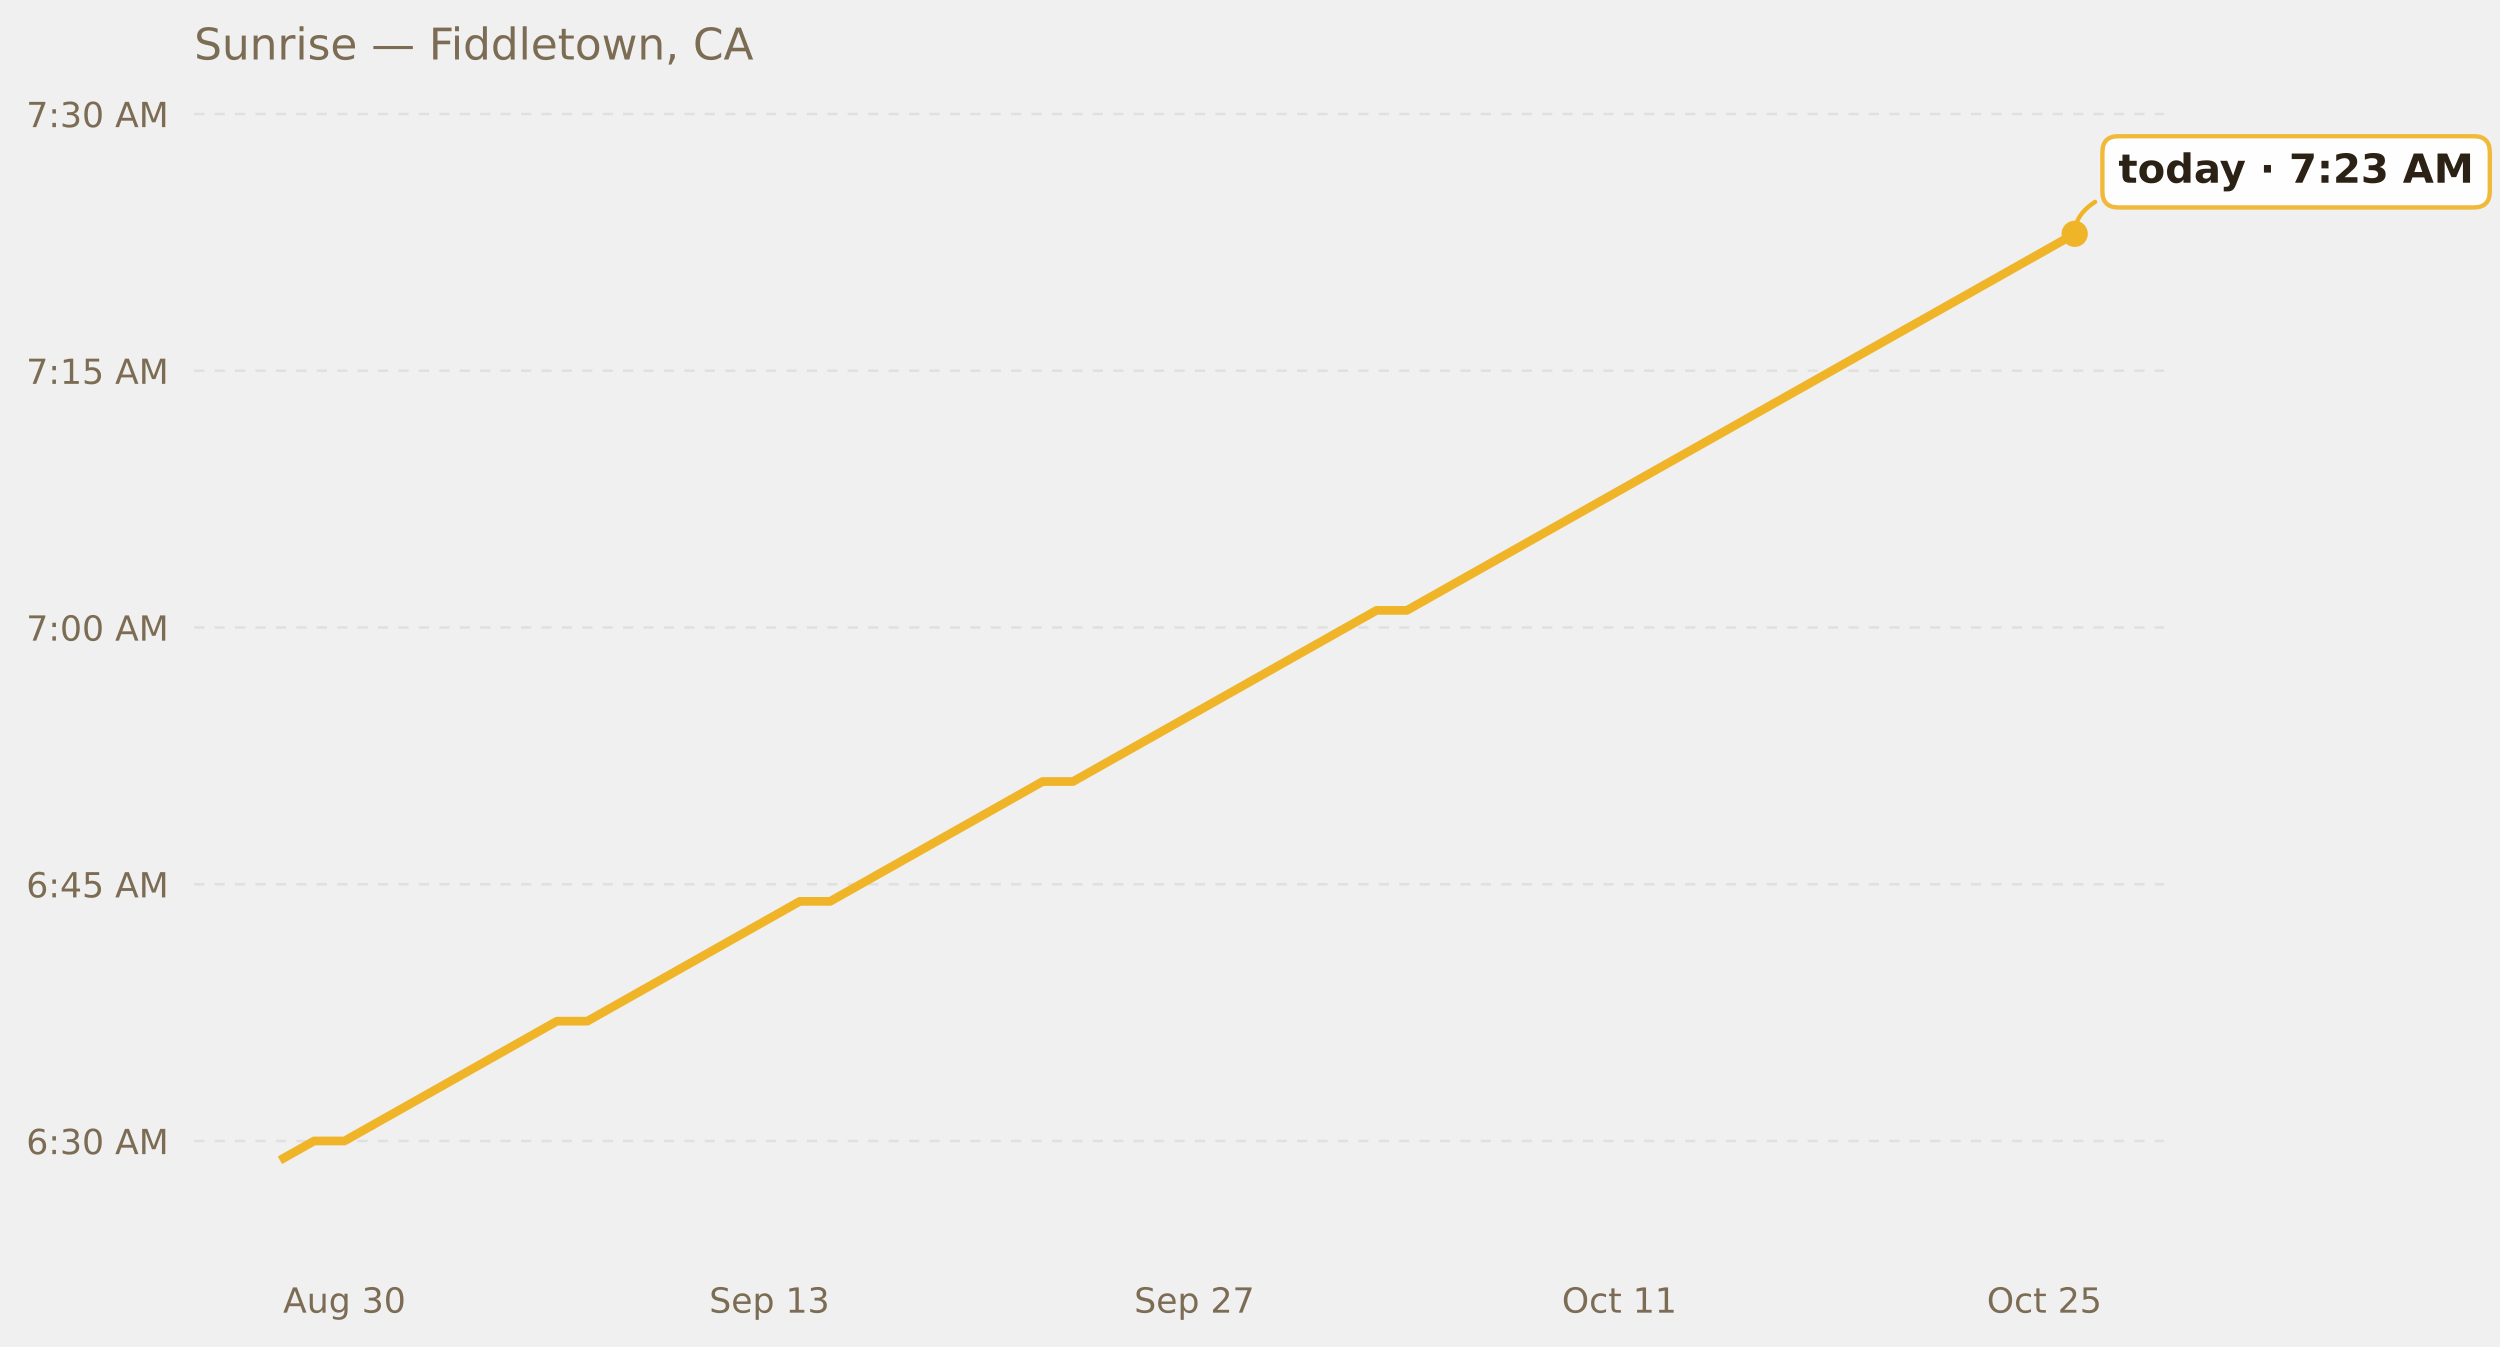
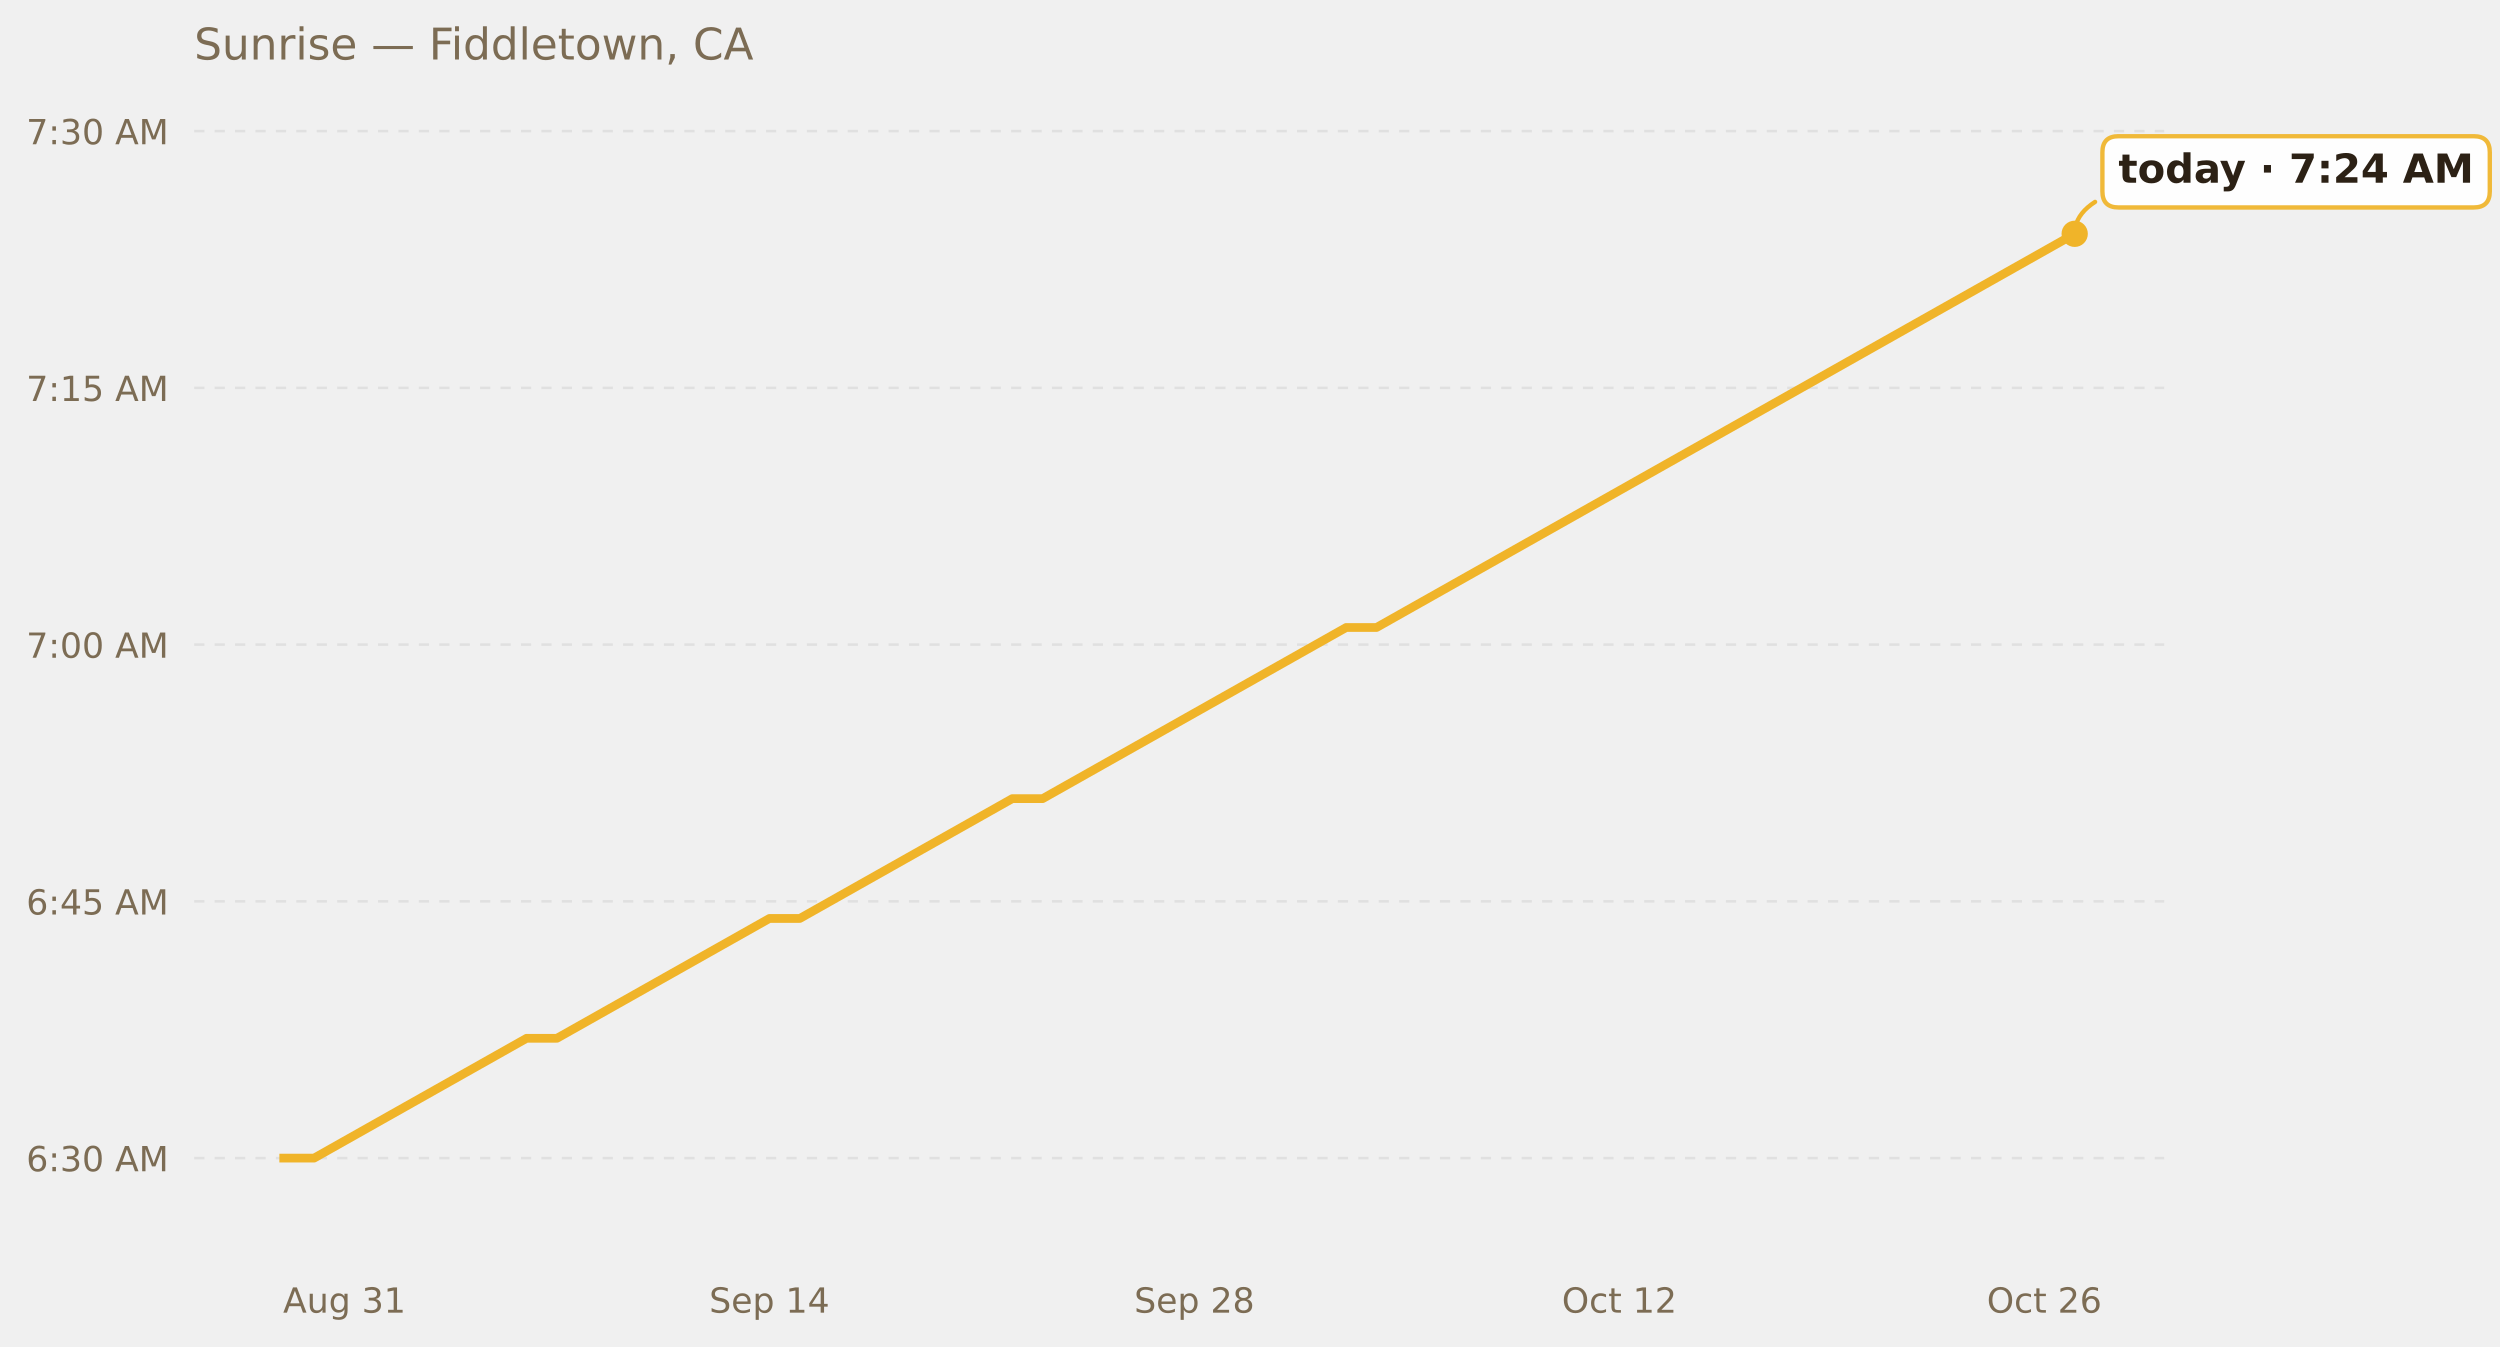
<svg xmlns="http://www.w3.org/2000/svg" xmlns:xlink="http://www.w3.org/1999/xlink" width="685.516pt" height="369.112pt" viewBox="0 0 685.516 369.112" version="1.1">
  <defs>
    <style type="text/css">*{stroke-linejoin: round; stroke-linecap: butt}</style>
  </defs>
  <g id="figure_1">
    <g id="patch_1">
      <path d="M 0 369.112  L 685.516 369.112  L 685.516 0  L 0 0  L 0 369.112  z " style="fill: none; opacity: 0" />
    </g>
    <g id="axes_1">
      <g id="patch_2">
        <path d="M 53.248 345.718  L 593.447 345.718  L 593.447 30.318  L 53.248 30.318  L 53.248 345.718  z " style="fill: none" />
      </g>
      <g id="matplotlib.axis_1">
        <g id="xtick_1">
          <g id="text_1">
            <g style="fill: #7c6c54" transform="translate(77.62049 359.9366) scale(0.095 -0.095)">
              <defs>
                <path id="DejaVuSans-41" d="M 2188 4044  L 1331 1722  L 3047 1722  L 2188 4044  z M 1831 4666  L 2547 4666  L 4325 0  L 3669 0  L 3244 1197  L 1141 1197  L 716 0  L 50 0  L 1831 4666  z " transform="scale(0.015625)" />
                <path id="DejaVuSans-75" d="M 544 1381  L 544 3500  L 1119 3500  L 1119 1403  Q 1119 906 1312 657  Q 1506 409 1894 409  Q 2359 409 2629 706  Q 2900 1003 2900 1516  L 2900 3500  L 3475 3500  L 3475 0  L 2900 0  L 2900 538  Q 2691 219 2414 64  Q 2138 -91 1772 -91  Q 1169 -91 856 284  Q 544 659 544 1381  z M 1991 3584  L 1991 3584  z " transform="scale(0.015625)" />
                <path id="DejaVuSans-67" d="M 2906 1791  Q 2906 2416 2648 2759  Q 2391 3103 1925 3103  Q 1463 3103 1205 2759  Q 947 2416 947 1791  Q 947 1169 1205 825  Q 1463 481 1925 481  Q 2391 481 2648 825  Q 2906 1169 2906 1791  z M 3481 434  Q 3481 -459 3084 -895  Q 2688 -1331 1869 -1331  Q 1566 -1331 1297 -1286  Q 1028 -1241 775 -1147  L 775 -588  Q 1028 -725 1275 -790  Q 1522 -856 1778 -856  Q 2344 -856 2625 -561  Q 2906 -266 2906 331  L 2906 616  Q 2728 306 2450 153  Q 2172 0 1784 0  Q 1141 0 747 490  Q 353 981 353 1791  Q 353 2603 747 3093  Q 1141 3584 1784 3584  Q 2172 3584 2450 3431  Q 2728 3278 2906 2969  L 2906 3500  L 3481 3500  L 3481 434  z " transform="scale(0.015625)" />
                <path id="DejaVuSans-20" transform="scale(0.015625)" />
                <path id="DejaVuSans-33" d="M 2597 2516  Q 3050 2419 3304 2112  Q 3559 1806 3559 1356  Q 3559 666 3084 287  Q 2609 -91 1734 -91  Q 1441 -91 1130 -33  Q 819 25 488 141  L 488 750  Q 750 597 1062 519  Q 1375 441 1716 441  Q 2309 441 2620 675  Q 2931 909 2931 1356  Q 2931 1769 2642 2001  Q 2353 2234 1838 2234  L 1294 2234  L 1294 2753  L 1863 2753  Q 2328 2753 2575 2939  Q 2822 3125 2822 3475  Q 2822 3834 2567 4026  Q 2313 4219 1838 4219  Q 1578 4219 1281 4162  Q 984 4106 628 3988  L 628 4550  Q 988 4650 1302 4700  Q 1616 4750 1894 4750  Q 2613 4750 3031 4423  Q 3450 4097 3450 3541  Q 3450 3153 3228 2886  Q 3006 2619 2597 2516  z " transform="scale(0.015625)" />
-                 <path id="DejaVuSans-30" d="M 2034 4250  Q 1547 4250 1301 3770  Q 1056 3291 1056 2328  Q 1056 1369 1301 889  Q 1547 409 2034 409  Q 2525 409 2770 889  Q 3016 1369 3016 2328  Q 3016 3291 2770 3770  Q 2525 4250 2034 4250  z M 2034 4750  Q 2819 4750 3233 4129  Q 3647 3509 3647 2328  Q 3647 1150 3233 529  Q 2819 -91 2034 -91  Q 1250 -91 836 529  Q 422 1150 422 2328  Q 422 3509 836 4129  Q 1250 4750 2034 4750  z " transform="scale(0.015625)" />
+                 <path id="DejaVuSans-31" d="M 794 531  L 1825 531  L 1825 4091  L 703 3866  L 703 4441  L 1819 4666  L 2450 4666  L 2450 531  L 3481 531  L 3481 0  L 794 0  L 794 531  z " transform="scale(0.015625)" />
              </defs>
              <use xlink:href="#DejaVuSans-41" />
              <use xlink:href="#DejaVuSans-75" x="68.408" />
              <use xlink:href="#DejaVuSans-67" x="131.787" />
              <use xlink:href="#DejaVuSans-20" x="195.264" />
              <use xlink:href="#DejaVuSans-33" x="227.051" />
-               <use xlink:href="#DejaVuSans-30" x="290.674" />
+               <use xlink:href="#DejaVuSans-31" x="290.674" />
            </g>
          </g>
        </g>
        <g id="xtick_2">
          <g id="text_2">
            <g style="fill: #7c6c54" transform="translate(194.4717 359.9366) scale(0.095 -0.095)">
              <defs>
                <path id="DejaVuSans-53" d="M 3425 4513  L 3425 3897  Q 3066 4069 2747 4153  Q 2428 4238 2131 4238  Q 1616 4238 1336 4038  Q 1056 3838 1056 3469  Q 1056 3159 1242 3001  Q 1428 2844 1947 2747  L 2328 2669  Q 3034 2534 3370 2195  Q 3706 1856 3706 1288  Q 3706 609 3251 259  Q 2797 -91 1919 -91  Q 1588 -91 1214 -16  Q 841 59 441 206  L 441 856  Q 825 641 1194 531  Q 1563 422 1919 422  Q 2459 422 2753 634  Q 3047 847 3047 1241  Q 3047 1584 2836 1778  Q 2625 1972 2144 2069  L 1759 2144  Q 1053 2284 737 2584  Q 422 2884 422 3419  Q 422 4038 858 4394  Q 1294 4750 2059 4750  Q 2388 4750 2728 4690  Q 3069 4631 3425 4513  z " transform="scale(0.015625)" />
                <path id="DejaVuSans-65" d="M 3597 1894  L 3597 1613  L 953 1613  Q 991 1019 1311 708  Q 1631 397 2203 397  Q 2534 397 2845 478  Q 3156 559 3463 722  L 3463 178  Q 3153 47 2828 -22  Q 2503 -91 2169 -91  Q 1331 -91 842 396  Q 353 884 353 1716  Q 353 2575 817 3079  Q 1281 3584 2069 3584  Q 2775 3584 3186 3129  Q 3597 2675 3597 1894  z M 3022 2063  Q 3016 2534 2758 2815  Q 2500 3097 2075 3097  Q 1594 3097 1305 2825  Q 1016 2553 972 2059  L 3022 2063  z " transform="scale(0.015625)" />
                <path id="DejaVuSans-70" d="M 1159 525  L 1159 -1331  L 581 -1331  L 581 3500  L 1159 3500  L 1159 2969  Q 1341 3281 1617 3432  Q 1894 3584 2278 3584  Q 2916 3584 3314 3078  Q 3713 2572 3713 1747  Q 3713 922 3314 415  Q 2916 -91 2278 -91  Q 1894 -91 1617 61  Q 1341 213 1159 525  z M 3116 1747  Q 3116 2381 2855 2742  Q 2594 3103 2138 3103  Q 1681 3103 1420 2742  Q 1159 2381 1159 1747  Q 1159 1113 1420 752  Q 1681 391 2138 391  Q 2594 391 2855 752  Q 3116 1113 3116 1747  z " transform="scale(0.015625)" />
-                 <path id="DejaVuSans-31" d="M 794 531  L 1825 531  L 1825 4091  L 703 3866  L 703 4441  L 1819 4666  L 2450 4666  L 2450 531  L 3481 531  L 3481 0  L 794 0  L 794 531  z " transform="scale(0.015625)" />
+                 <path id="DejaVuSans-34" d="M 2419 4116  L 825 1625  L 2419 1625  L 2419 4116  z M 2253 4666  L 3047 4666  L 3047 1625  L 3713 1625  L 3713 1100  L 3047 1100  L 3047 0  L 2419 0  L 2419 1100  L 313 1100  L 313 1709  L 2253 4666  z " transform="scale(0.015625)" />
              </defs>
              <use xlink:href="#DejaVuSans-53" />
              <use xlink:href="#DejaVuSans-65" x="63.477" />
              <use xlink:href="#DejaVuSans-70" x="125" />
              <use xlink:href="#DejaVuSans-20" x="188.477" />
              <use xlink:href="#DejaVuSans-31" x="220.264" />
-               <use xlink:href="#DejaVuSans-33" x="283.887" />
+               <use xlink:href="#DejaVuSans-34" x="283.887" />
            </g>
          </g>
        </g>
        <g id="xtick_3">
          <g id="text_3">
            <g style="fill: #7c6c54" transform="translate(311.0016 359.9366) scale(0.095 -0.095)">
              <defs>
                <path id="DejaVuSans-32" d="M 1228 531  L 3431 531  L 3431 0  L 469 0  L 469 531  Q 828 903 1448 1529  Q 2069 2156 2228 2338  Q 2531 2678 2651 2914  Q 2772 3150 2772 3378  Q 2772 3750 2511 3984  Q 2250 4219 1831 4219  Q 1534 4219 1204 4116  Q 875 4013 500 3803  L 500 4441  Q 881 4594 1212 4672  Q 1544 4750 1819 4750  Q 2544 4750 2975 4387  Q 3406 4025 3406 3419  Q 3406 3131 3298 2873  Q 3191 2616 2906 2266  Q 2828 2175 2409 1742  Q 1991 1309 1228 531  z " transform="scale(0.015625)" />
-                 <path id="DejaVuSans-37" d="M 525 4666  L 3525 4666  L 3525 4397  L 1831 0  L 1172 0  L 2766 4134  L 525 4134  L 525 4666  z " transform="scale(0.015625)" />
+                 <path id="DejaVuSans-38" d="M 2034 2216  Q 1584 2216 1326 1975  Q 1069 1734 1069 1313  Q 1069 891 1326 650  Q 1584 409 2034 409  Q 2484 409 2743 651  Q 3003 894 3003 1313  Q 3003 1734 2745 1975  Q 2488 2216 2034 2216  z M 1403 2484  Q 997 2584 770 2862  Q 544 3141 544 3541  Q 544 4100 942 4425  Q 1341 4750 2034 4750  Q 2731 4750 3128 4425  Q 3525 4100 3525 3541  Q 3525 3141 3298 2862  Q 3072 2584 2669 2484  Q 3125 2378 3379 2068  Q 3634 1759 3634 1313  Q 3634 634 3220 271  Q 2806 -91 2034 -91  Q 1263 -91 848 271  Q 434 634 434 1313  Q 434 1759 690 2068  Q 947 2378 1403 2484  z M 1172 3481  Q 1172 3119 1398 2916  Q 1625 2713 2034 2713  Q 2441 2713 2670 2916  Q 2900 3119 2900 3481  Q 2900 3844 2670 4047  Q 2441 4250 2034 4250  Q 1625 4250 1398 4047  Q 1172 3844 1172 3481  z " transform="scale(0.015625)" />
              </defs>
              <use xlink:href="#DejaVuSans-53" />
              <use xlink:href="#DejaVuSans-65" x="63.477" />
              <use xlink:href="#DejaVuSans-70" x="125" />
              <use xlink:href="#DejaVuSans-20" x="188.477" />
              <use xlink:href="#DejaVuSans-32" x="220.264" />
-               <use xlink:href="#DejaVuSans-37" x="283.887" />
+               <use xlink:href="#DejaVuSans-38" x="283.887" />
            </g>
          </g>
        </g>
        <g id="xtick_4">
          <g id="text_4">
            <g style="fill: #7c6c54" transform="translate(428.2721 359.9366) scale(0.095 -0.095)">
              <defs>
                <path id="DejaVuSans-4f" d="M 2522 4238  Q 1834 4238 1429 3725  Q 1025 3213 1025 2328  Q 1025 1447 1429 934  Q 1834 422 2522 422  Q 3209 422 3611 934  Q 4013 1447 4013 2328  Q 4013 3213 3611 3725  Q 3209 4238 2522 4238  z M 2522 4750  Q 3503 4750 4090 4092  Q 4678 3434 4678 2328  Q 4678 1225 4090 567  Q 3503 -91 2522 -91  Q 1538 -91 948 565  Q 359 1222 359 2328  Q 359 3434 948 4092  Q 1538 4750 2522 4750  z " transform="scale(0.015625)" />
                <path id="DejaVuSans-63" d="M 3122 3366  L 3122 2828  Q 2878 2963 2633 3030  Q 2388 3097 2138 3097  Q 1578 3097 1268 2742  Q 959 2388 959 1747  Q 959 1106 1268 751  Q 1578 397 2138 397  Q 2388 397 2633 464  Q 2878 531 3122 666  L 3122 134  Q 2881 22 2623 -34  Q 2366 -91 2075 -91  Q 1284 -91 818 406  Q 353 903 353 1747  Q 353 2603 823 3093  Q 1294 3584 2113 3584  Q 2378 3584 2631 3529  Q 2884 3475 3122 3366  z " transform="scale(0.015625)" />
                <path id="DejaVuSans-74" d="M 1172 4494  L 1172 3500  L 2356 3500  L 2356 3053  L 1172 3053  L 1172 1153  Q 1172 725 1289 603  Q 1406 481 1766 481  L 2356 481  L 2356 0  L 1766 0  Q 1100 0 847 248  Q 594 497 594 1153  L 594 3053  L 172 3053  L 172 3500  L 594 3500  L 594 4494  L 1172 4494  z " transform="scale(0.015625)" />
              </defs>
              <use xlink:href="#DejaVuSans-4f" />
              <use xlink:href="#DejaVuSans-63" x="78.711" />
              <use xlink:href="#DejaVuSans-74" x="133.691" />
              <use xlink:href="#DejaVuSans-20" x="172.9" />
              <use xlink:href="#DejaVuSans-31" x="204.688" />
-               <use xlink:href="#DejaVuSans-31" x="268.311" />
+               <use xlink:href="#DejaVuSans-32" x="268.311" />
            </g>
          </g>
        </g>
        <g id="xtick_5">
          <g id="text_5">
            <g style="fill: #7c6c54" transform="translate(544.802 359.9366) scale(0.095 -0.095)">
              <defs>
-                 <path id="DejaVuSans-35" d="M 691 4666  L 3169 4666  L 3169 4134  L 1269 4134  L 1269 2991  Q 1406 3038 1543 3061  Q 1681 3084 1819 3084  Q 2600 3084 3056 2656  Q 3513 2228 3513 1497  Q 3513 744 3044 326  Q 2575 -91 1722 -91  Q 1428 -91 1123 -41  Q 819 9 494 109  L 494 744  Q 775 591 1075 516  Q 1375 441 1709 441  Q 2250 441 2565 725  Q 2881 1009 2881 1497  Q 2881 1984 2565 2268  Q 2250 2553 1709 2553  Q 1456 2553 1204 2497  Q 953 2441 691 2322  L 691 4666  z " transform="scale(0.015625)" />
+                 <path id="DejaVuSans-36" d="M 2113 2584  Q 1688 2584 1439 2293  Q 1191 2003 1191 1497  Q 1191 994 1439 701  Q 1688 409 2113 409  Q 2538 409 2786 701  Q 3034 994 3034 1497  Q 3034 2003 2786 2293  Q 2538 2584 2113 2584  z M 3366 4563  L 3366 3988  Q 3128 4100 2886 4159  Q 2644 4219 2406 4219  Q 1781 4219 1451 3797  Q 1122 3375 1075 2522  Q 1259 2794 1537 2939  Q 1816 3084 2150 3084  Q 2853 3084 3261 2657  Q 3669 2231 3669 1497  Q 3669 778 3244 343  Q 2819 -91 2113 -91  Q 1303 -91 875 529  Q 447 1150 447 2328  Q 447 3434 972 4092  Q 1497 4750 2381 4750  Q 2619 4750 2861 4703  Q 3103 4656 3366 4563  z " transform="scale(0.015625)" />
              </defs>
              <use xlink:href="#DejaVuSans-4f" />
              <use xlink:href="#DejaVuSans-63" x="78.711" />
              <use xlink:href="#DejaVuSans-74" x="133.691" />
              <use xlink:href="#DejaVuSans-20" x="172.9" />
              <use xlink:href="#DejaVuSans-32" x="204.688" />
-               <use xlink:href="#DejaVuSans-35" x="268.311" />
+               <use xlink:href="#DejaVuSans-36" x="268.311" />
            </g>
          </g>
        </g>
      </g>
      <g id="matplotlib.axis_2">
        <g id="ytick_1">
          <g id="line2d_1">
-             <path d="M 53.248 312.864  L 593.447 312.864  " clip-path="url(#pe32e8425a8)" style="fill: none; stroke-dasharray: 2.8,2.8; stroke-dashoffset: 0; stroke: #e0e0e0; stroke-width: 0.7" />
+             <path d="M 53.248 317.557  L 593.447 317.557  " clip-path="url(#pf8bd0c7890)" style="fill: none; stroke-dasharray: 2.8,2.8; stroke-dashoffset: 0; stroke: #e0e0e0; stroke-width: 0.7" />
          </g>
          <g id="text_6">
-             <g style="fill: #7c6c54" transform="translate(7.2 316.4732) scale(0.095 -0.095)">
-               <defs>
-                 <path id="DejaVuSans-36" d="M 2113 2584  Q 1688 2584 1439 2293  Q 1191 2003 1191 1497  Q 1191 994 1439 701  Q 1688 409 2113 409  Q 2538 409 2786 701  Q 3034 994 3034 1497  Q 3034 2003 2786 2293  Q 2538 2584 2113 2584  z M 3366 4563  L 3366 3988  Q 3128 4100 2886 4159  Q 2644 4219 2406 4219  Q 1781 4219 1451 3797  Q 1122 3375 1075 2522  Q 1259 2794 1537 2939  Q 1816 3084 2150 3084  Q 2853 3084 3261 2657  Q 3669 2231 3669 1497  Q 3669 778 3244 343  Q 2819 -91 2113 -91  Q 1303 -91 875 529  Q 447 1150 447 2328  Q 447 3434 972 4092  Q 1497 4750 2381 4750  Q 2619 4750 2861 4703  Q 3103 4656 3366 4563  z " transform="scale(0.015625)" />
+             <g style="fill: #7c6c54" transform="translate(7.2 321.1667) scale(0.095 -0.095)">
+               <defs>
                <path id="DejaVuSans-3a" d="M 750 794  L 1409 794  L 1409 0  L 750 0  L 750 794  z M 750 3309  L 1409 3309  L 1409 2516  L 750 2516  L 750 3309  z " transform="scale(0.015625)" />
+                 <path id="DejaVuSans-30" d="M 2034 4250  Q 1547 4250 1301 3770  Q 1056 3291 1056 2328  Q 1056 1369 1301 889  Q 1547 409 2034 409  Q 2525 409 2770 889  Q 3016 1369 3016 2328  Q 3016 3291 2770 3770  Q 2525 4250 2034 4250  z M 2034 4750  Q 2819 4750 3233 4129  Q 3647 3509 3647 2328  Q 3647 1150 3233 529  Q 2819 -91 2034 -91  Q 1250 -91 836 529  Q 422 1150 422 2328  Q 422 3509 836 4129  Q 1250 4750 2034 4750  z " transform="scale(0.015625)" />
                <path id="DejaVuSans-4d" d="M 628 4666  L 1569 4666  L 2759 1491  L 3956 4666  L 4897 4666  L 4897 0  L 4281 0  L 4281 4097  L 3078 897  L 2444 897  L 1241 4097  L 1241 0  L 628 0  L 628 4666  z " transform="scale(0.015625)" />
              </defs>
              <use xlink:href="#DejaVuSans-36" />
              <use xlink:href="#DejaVuSans-3a" x="63.623" />
              <use xlink:href="#DejaVuSans-33" x="97.314" />
              <use xlink:href="#DejaVuSans-30" x="160.938" />
              <use xlink:href="#DejaVuSans-20" x="224.561" />
              <use xlink:href="#DejaVuSans-41" x="256.348" />
              <use xlink:href="#DejaVuSans-4d" x="324.756" />
            </g>
          </g>
        </g>
        <g id="ytick_2">
          <g id="line2d_2">
-             <path d="M 53.248 242.462  L 593.447 242.462  " clip-path="url(#pe32e8425a8)" style="fill: none; stroke-dasharray: 2.8,2.8; stroke-dashoffset: 0; stroke: #e0e0e0; stroke-width: 0.7" />
+             <path d="M 53.248 247.156  L 593.447 247.156  " clip-path="url(#pf8bd0c7890)" style="fill: none; stroke-dasharray: 2.8,2.8; stroke-dashoffset: 0; stroke: #e0e0e0; stroke-width: 0.7" />
          </g>
          <g id="text_7">
-             <g style="fill: #7c6c54" transform="translate(7.2 246.0714) scale(0.095 -0.095)">
-               <defs>
-                 <path id="DejaVuSans-34" d="M 2419 4116  L 825 1625  L 2419 1625  L 2419 4116  z M 2253 4666  L 3047 4666  L 3047 1625  L 3713 1625  L 3713 1100  L 3047 1100  L 3047 0  L 2419 0  L 2419 1100  L 313 1100  L 313 1709  L 2253 4666  z " transform="scale(0.015625)" />
+             <g style="fill: #7c6c54" transform="translate(7.2 250.7649) scale(0.095 -0.095)">
+               <defs>
+                 <path id="DejaVuSans-35" d="M 691 4666  L 3169 4666  L 3169 4134  L 1269 4134  L 1269 2991  Q 1406 3038 1543 3061  Q 1681 3084 1819 3084  Q 2600 3084 3056 2656  Q 3513 2228 3513 1497  Q 3513 744 3044 326  Q 2575 -91 1722 -91  Q 1428 -91 1123 -41  Q 819 9 494 109  L 494 744  Q 775 591 1075 516  Q 1375 441 1709 441  Q 2250 441 2565 725  Q 2881 1009 2881 1497  Q 2881 1984 2565 2268  Q 2250 2553 1709 2553  Q 1456 2553 1204 2497  Q 953 2441 691 2322  L 691 4666  z " transform="scale(0.015625)" />
              </defs>
              <use xlink:href="#DejaVuSans-36" />
              <use xlink:href="#DejaVuSans-3a" x="63.623" />
              <use xlink:href="#DejaVuSans-34" x="97.314" />
              <use xlink:href="#DejaVuSans-35" x="160.938" />
              <use xlink:href="#DejaVuSans-20" x="224.561" />
              <use xlink:href="#DejaVuSans-41" x="256.348" />
              <use xlink:href="#DejaVuSans-4d" x="324.756" />
            </g>
          </g>
        </g>
        <g id="ytick_3">
          <g id="line2d_3">
-             <path d="M 53.248 172.06  L 593.447 172.06  " clip-path="url(#pe32e8425a8)" style="fill: none; stroke-dasharray: 2.8,2.8; stroke-dashoffset: 0; stroke: #e0e0e0; stroke-width: 0.7" />
+             <path d="M 53.248 176.754  L 593.447 176.754  " clip-path="url(#pf8bd0c7890)" style="fill: none; stroke-dasharray: 2.8,2.8; stroke-dashoffset: 0; stroke: #e0e0e0; stroke-width: 0.7" />
          </g>
          <g id="text_8">
-             <g style="fill: #7c6c54" transform="translate(7.2 175.6696) scale(0.095 -0.095)">
+             <g style="fill: #7c6c54" transform="translate(7.2 180.3631) scale(0.095 -0.095)">
+               <defs>
+                 <path id="DejaVuSans-37" d="M 525 4666  L 3525 4666  L 3525 4397  L 1831 0  L 1172 0  L 2766 4134  L 525 4134  L 525 4666  z " transform="scale(0.015625)" />
+               </defs>
              <use xlink:href="#DejaVuSans-37" />
              <use xlink:href="#DejaVuSans-3a" x="63.623" />
              <use xlink:href="#DejaVuSans-30" x="97.314" />
              <use xlink:href="#DejaVuSans-30" x="160.938" />
              <use xlink:href="#DejaVuSans-20" x="224.561" />
              <use xlink:href="#DejaVuSans-41" x="256.348" />
              <use xlink:href="#DejaVuSans-4d" x="324.756" />
            </g>
          </g>
        </g>
        <g id="ytick_4">
          <g id="line2d_4">
-             <path d="M 53.248 101.659  L 593.447 101.659  " clip-path="url(#pe32e8425a8)" style="fill: none; stroke-dasharray: 2.8,2.8; stroke-dashoffset: 0; stroke: #e0e0e0; stroke-width: 0.7" />
+             <path d="M 53.248 106.352  L 593.447 106.352  " clip-path="url(#pf8bd0c7890)" style="fill: none; stroke-dasharray: 2.8,2.8; stroke-dashoffset: 0; stroke: #e0e0e0; stroke-width: 0.7" />
          </g>
          <g id="text_9">
-             <g style="fill: #7c6c54" transform="translate(7.2 105.2679) scale(0.095 -0.095)">
+             <g style="fill: #7c6c54" transform="translate(7.2 109.9613) scale(0.095 -0.095)">
              <use xlink:href="#DejaVuSans-37" />
              <use xlink:href="#DejaVuSans-3a" x="63.623" />
              <use xlink:href="#DejaVuSans-31" x="97.314" />
              <use xlink:href="#DejaVuSans-35" x="160.938" />
              <use xlink:href="#DejaVuSans-20" x="224.561" />
              <use xlink:href="#DejaVuSans-41" x="256.348" />
              <use xlink:href="#DejaVuSans-4d" x="324.756" />
            </g>
          </g>
        </g>
        <g id="ytick_5">
          <g id="line2d_5">
-             <path d="M 53.248 31.257  L 593.447 31.257  " clip-path="url(#pe32e8425a8)" style="fill: none; stroke-dasharray: 2.8,2.8; stroke-dashoffset: 0; stroke: #e0e0e0; stroke-width: 0.7" />
+             <path d="M 53.248 35.95  L 593.447 35.95  " clip-path="url(#pf8bd0c7890)" style="fill: none; stroke-dasharray: 2.8,2.8; stroke-dashoffset: 0; stroke: #e0e0e0; stroke-width: 0.7" />
          </g>
          <g id="text_10">
-             <g style="fill: #7c6c54" transform="translate(7.2 34.86607) scale(0.095 -0.095)">
+             <g style="fill: #7c6c54" transform="translate(7.2 39.55953) scale(0.095 -0.095)">
              <use xlink:href="#DejaVuSans-37" />
              <use xlink:href="#DejaVuSans-3a" x="63.623" />
              <use xlink:href="#DejaVuSans-33" x="97.314" />
              <use xlink:href="#DejaVuSans-30" x="160.938" />
              <use xlink:href="#DejaVuSans-20" x="224.561" />
              <use xlink:href="#DejaVuSans-41" x="256.348" />
              <use xlink:href="#DejaVuSans-4d" x="324.756" />
            </g>
          </g>
        </g>
      </g>
      <g id="line2d_6">
-         <path d="M 77.802 317.557  L 86.126 312.864  L 94.45 312.864  L 102.773 308.171  L 111.097 303.477  L 119.42 298.784  L 127.744 294.09  L 136.067 289.397  L 144.391 284.703  L 152.715 280.01  L 161.038 280.01  L 169.362 275.316  L 177.685 270.623  L 186.009 265.929  L 194.332 261.236  L 202.656 256.543  L 210.979 251.849  L 219.303 247.156  L 227.627 247.156  L 235.95 242.462  L 244.274 237.769  L 252.597 233.075  L 260.921 228.382  L 269.244 223.688  L 277.568 218.995  L 285.891 214.301  L 294.215 214.301  L 302.539 209.608  L 310.862 204.915  L 319.186 200.221  L 327.509 195.528  L 335.833 190.834  L 344.156 186.141  L 352.48 181.447  L 360.804 176.754  L 369.127 172.06  L 377.451 167.367  L 385.774 167.367  L 394.098 162.673  L 402.421 157.98  L 410.745 153.287  L 419.068 148.593  L 427.392 143.9  L 435.716 139.206  L 444.039 134.513  L 452.363 129.819  L 460.686 125.126  L 469.01 120.432  L 477.333 115.739  L 485.657 111.046  L 493.981 106.352  L 502.304 101.659  L 510.628 96.965  L 518.951 92.272  L 527.275 87.578  L 535.598 82.885  L 543.922 78.191  L 552.245 73.498  L 560.569 68.804  L 568.893 64.111  " clip-path="url(#pe32e8425a8)" style="fill: none; stroke: #f0b429; stroke-width: 2.4; stroke-linecap: square" />
+         <path d="M 77.802 317.557  L 86.126 317.557  L 94.45 312.864  L 102.773 308.171  L 111.097 303.477  L 119.42 298.784  L 127.744 294.09  L 136.067 289.397  L 144.391 284.703  L 152.715 284.703  L 161.038 280.01  L 169.362 275.316  L 177.685 270.623  L 186.009 265.929  L 194.332 261.236  L 202.656 256.543  L 210.979 251.849  L 219.303 251.849  L 227.627 247.156  L 235.95 242.462  L 244.274 237.769  L 252.597 233.075  L 260.921 228.382  L 269.244 223.688  L 277.568 218.995  L 285.891 218.995  L 294.215 214.301  L 302.539 209.608  L 310.862 204.915  L 319.186 200.221  L 327.509 195.528  L 335.833 190.834  L 344.156 186.141  L 352.48 181.447  L 360.804 176.754  L 369.127 172.06  L 377.451 172.06  L 385.774 167.367  L 394.098 162.673  L 402.421 157.98  L 410.745 153.287  L 419.068 148.593  L 427.392 143.9  L 435.716 139.206  L 444.039 134.513  L 452.363 129.819  L 460.686 125.126  L 469.01 120.432  L 477.333 115.739  L 485.657 111.046  L 493.981 106.352  L 502.304 101.659  L 510.628 96.965  L 518.951 92.272  L 527.275 87.578  L 535.598 82.885  L 543.922 78.191  L 552.245 73.498  L 560.569 68.804  L 568.893 64.111  " clip-path="url(#pf8bd0c7890)" style="fill: none; stroke: #f0b429; stroke-width: 2.4; stroke-linecap: square" />
      </g>
      <g id="patch_3">
        <path d="M 574.481 55.364  Q 570.003 58.242 569.113 62.124  " style="fill: none; stroke: #f0b429; stroke-width: 1.2; stroke-linecap: round" />
      </g>
      <g id="text_11">
        <g id="patch_4">
          <path d="M 580.893 56.885  L 678.316 56.885  Q 682.716 56.885 682.716 52.485  L 682.716 41.753  Q 682.716 37.353 678.316 37.353  L 580.893 37.353  Q 576.493 37.353 576.493 41.753  L 576.493 52.485  Q 576.493 56.885 580.893 56.885  z " style="fill: #ffffff; opacity: 0.92; stroke: #f0b429; stroke-width: 1.2; stroke-linejoin: miter" />
        </g>
        <g style="fill: #2c2115" transform="translate(580.8926 50.11098) scale(0.11 -0.11)">
          <defs>
            <path id="DejaVuSans-Bold-74" d="M 1759 4494  L 1759 3500  L 2913 3500  L 2913 2700  L 1759 2700  L 1759 1216  Q 1759 972 1856 886  Q 1953 800 2241 800  L 2816 800  L 2816 0  L 1856 0  Q 1194 0 917 276  Q 641 553 641 1216  L 641 2700  L 84 2700  L 84 3500  L 641 3500  L 641 4494  L 1759 4494  z " transform="scale(0.015625)" />
            <path id="DejaVuSans-Bold-6f" d="M 2203 2784  Q 1831 2784 1636 2517  Q 1441 2250 1441 1747  Q 1441 1244 1636 976  Q 1831 709 2203 709  Q 2569 709 2762 976  Q 2956 1244 2956 1747  Q 2956 2250 2762 2517  Q 2569 2784 2203 2784  z M 2203 3584  Q 3106 3584 3614 3096  Q 4122 2609 4122 1747  Q 4122 884 3614 396  Q 3106 -91 2203 -91  Q 1297 -91 786 396  Q 275 884 275 1747  Q 275 2609 786 3096  Q 1297 3584 2203 3584  z " transform="scale(0.015625)" />
            <path id="DejaVuSans-Bold-64" d="M 2919 2988  L 2919 4863  L 4044 4863  L 4044 0  L 2919 0  L 2919 506  Q 2688 197 2409 53  Q 2131 -91 1766 -91  Q 1119 -91 703 423  Q 288 938 288 1747  Q 288 2556 703 3070  Q 1119 3584 1766 3584  Q 2128 3584 2408 3439  Q 2688 3294 2919 2988  z M 2181 722  Q 2541 722 2730 984  Q 2919 1247 2919 1747  Q 2919 2247 2730 2509  Q 2541 2772 2181 2772  Q 1825 2772 1636 2509  Q 1447 2247 1447 1747  Q 1447 1247 1636 984  Q 1825 722 2181 722  z " transform="scale(0.015625)" />
            <path id="DejaVuSans-Bold-61" d="M 2106 1575  Q 1756 1575 1579 1456  Q 1403 1338 1403 1106  Q 1403 894 1545 773  Q 1688 653 1941 653  Q 2256 653 2472 879  Q 2688 1106 2688 1447  L 2688 1575  L 2106 1575  z M 3816 1997  L 3816 0  L 2688 0  L 2688 519  Q 2463 200 2181 54  Q 1900 -91 1497 -91  Q 953 -91 614 226  Q 275 544 275 1050  Q 275 1666 698 1953  Q 1122 2241 2028 2241  L 2688 2241  L 2688 2328  Q 2688 2594 2478 2717  Q 2269 2841 1825 2841  Q 1466 2841 1156 2769  Q 847 2697 581 2553  L 581 3406  Q 941 3494 1303 3539  Q 1666 3584 2028 3584  Q 2975 3584 3395 3211  Q 3816 2838 3816 1997  z " transform="scale(0.015625)" />
            <path id="DejaVuSans-Bold-79" d="M 78 3500  L 1197 3500  L 2138 1125  L 2938 3500  L 4056 3500  L 2584 -331  Q 2363 -916 2067 -1148  Q 1772 -1381 1288 -1381  L 641 -1381  L 641 -647  L 991 -647  Q 1275 -647 1404 -556  Q 1534 -466 1606 -231  L 1638 -134  L 78 3500  z " transform="scale(0.015625)" />
            <path id="DejaVuSans-Bold-20" transform="scale(0.015625)" />
            <path id="DejaVuSans-Bold-b7" d="M 653 2828  L 1778 2828  L 1778 1619  L 653 1619  L 653 2828  z " transform="scale(0.015625)" />
            <path id="DejaVuSans-Bold-37" d="M 428 4666  L 3944 4666  L 3944 3988  L 2125 0  L 953 0  L 2675 3781  L 428 3781  L 428 4666  z " transform="scale(0.015625)" />
            <path id="DejaVuSans-Bold-3a" d="M 716 3500  L 1844 3500  L 1844 2291  L 716 2291  L 716 3500  z M 716 1209  L 1844 1209  L 1844 0  L 716 0  L 716 1209  z " transform="scale(0.015625)" />
            <path id="DejaVuSans-Bold-32" d="M 1844 884  L 3897 884  L 3897 0  L 506 0  L 506 884  L 2209 2388  Q 2438 2594 2547 2791  Q 2656 2988 2656 3200  Q 2656 3528 2436 3728  Q 2216 3928 1850 3928  Q 1569 3928 1234 3808  Q 900 3688 519 3450  L 519 4475  Q 925 4609 1322 4679  Q 1719 4750 2100 4750  Q 2938 4750 3402 4381  Q 3866 4013 3866 3353  Q 3866 2972 3669 2642  Q 3472 2313 2841 1759  L 1844 884  z " transform="scale(0.015625)" />
-             <path id="DejaVuSans-Bold-33" d="M 2981 2516  Q 3453 2394 3698 2092  Q 3944 1791 3944 1325  Q 3944 631 3412 270  Q 2881 -91 1863 -91  Q 1503 -91 1142 -33  Q 781 25 428 141  L 428 1069  Q 766 900 1098 814  Q 1431 728 1753 728  Q 2231 728 2486 893  Q 2741 1059 2741 1369  Q 2741 1688 2480 1852  Q 2219 2016 1709 2016  L 1228 2016  L 1228 2791  L 1734 2791  Q 2188 2791 2409 2933  Q 2631 3075 2631 3366  Q 2631 3634 2415 3781  Q 2200 3928 1806 3928  Q 1516 3928 1219 3862  Q 922 3797 628 3669  L 628 4550  Q 984 4650 1334 4700  Q 1684 4750 2022 4750  Q 2931 4750 3382 4451  Q 3834 4153 3834 3553  Q 3834 3144 3618 2883  Q 3403 2622 2981 2516  z " transform="scale(0.015625)" />
+             <path id="DejaVuSans-Bold-34" d="M 2356 3675  L 1038 1722  L 2356 1722  L 2356 3675  z M 2156 4666  L 3494 4666  L 3494 1722  L 4159 1722  L 4159 850  L 3494 850  L 3494 0  L 2356 0  L 2356 850  L 288 850  L 288 1881  L 2156 4666  z " transform="scale(0.015625)" />
            <path id="DejaVuSans-Bold-41" d="M 3419 850  L 1538 850  L 1241 0  L 31 0  L 1759 4666  L 3194 4666  L 4922 0  L 3713 0  L 3419 850  z M 1838 1716  L 3116 1716  L 2478 3572  L 1838 1716  z " transform="scale(0.015625)" />
            <path id="DejaVuSans-Bold-4d" d="M 588 4666  L 2119 4666  L 3181 2169  L 4250 4666  L 5778 4666  L 5778 0  L 4641 0  L 4641 3413  L 3566 897  L 2803 897  L 1728 3413  L 1728 0  L 588 0  L 588 4666  z " transform="scale(0.015625)" />
          </defs>
          <use xlink:href="#DejaVuSans-Bold-74" />
          <use xlink:href="#DejaVuSans-Bold-6f" x="47.803" />
          <use xlink:href="#DejaVuSans-Bold-64" x="116.504" />
          <use xlink:href="#DejaVuSans-Bold-61" x="188.086" />
          <use xlink:href="#DejaVuSans-Bold-79" x="252.441" />
          <use xlink:href="#DejaVuSans-Bold-20" x="317.627" />
          <use xlink:href="#DejaVuSans-Bold-b7" x="352.441" />
          <use xlink:href="#DejaVuSans-Bold-20" x="390.43" />
          <use xlink:href="#DejaVuSans-Bold-37" x="425.244" />
          <use xlink:href="#DejaVuSans-Bold-3a" x="494.824" />
          <use xlink:href="#DejaVuSans-Bold-32" x="534.814" />
-           <use xlink:href="#DejaVuSans-Bold-33" x="604.395" />
+           <use xlink:href="#DejaVuSans-Bold-34" x="604.395" />
          <use xlink:href="#DejaVuSans-Bold-20" x="673.975" />
          <use xlink:href="#DejaVuSans-Bold-41" x="708.789" />
          <use xlink:href="#DejaVuSans-Bold-4d" x="786.182" />
        </g>
      </g>
      <g id="text_12">
        <g style="fill: #7c6c54" transform="translate(53.24797 16.31812) scale(0.12 -0.12)">
          <defs>
            <path id="DejaVuSans-6e" d="M 3513 2113  L 3513 0  L 2938 0  L 2938 2094  Q 2938 2591 2744 2837  Q 2550 3084 2163 3084  Q 1697 3084 1428 2787  Q 1159 2491 1159 1978  L 1159 0  L 581 0  L 581 3500  L 1159 3500  L 1159 2956  Q 1366 3272 1645 3428  Q 1925 3584 2291 3584  Q 2894 3584 3203 3211  Q 3513 2838 3513 2113  z " transform="scale(0.015625)" />
            <path id="DejaVuSans-72" d="M 2631 2963  Q 2534 3019 2420 3045  Q 2306 3072 2169 3072  Q 1681 3072 1420 2755  Q 1159 2438 1159 1844  L 1159 0  L 581 0  L 581 3500  L 1159 3500  L 1159 2956  Q 1341 3275 1631 3429  Q 1922 3584 2338 3584  Q 2397 3584 2469 3576  Q 2541 3569 2628 3553  L 2631 2963  z " transform="scale(0.015625)" />
            <path id="DejaVuSans-69" d="M 603 3500  L 1178 3500  L 1178 0  L 603 0  L 603 3500  z M 603 4863  L 1178 4863  L 1178 4134  L 603 4134  L 603 4863  z " transform="scale(0.015625)" />
            <path id="DejaVuSans-73" d="M 2834 3397  L 2834 2853  Q 2591 2978 2328 3040  Q 2066 3103 1784 3103  Q 1356 3103 1142 2972  Q 928 2841 928 2578  Q 928 2378 1081 2264  Q 1234 2150 1697 2047  L 1894 2003  Q 2506 1872 2764 1633  Q 3022 1394 3022 966  Q 3022 478 2636 193  Q 2250 -91 1575 -91  Q 1294 -91 989 -36  Q 684 19 347 128  L 347 722  Q 666 556 975 473  Q 1284 391 1588 391  Q 1994 391 2212 530  Q 2431 669 2431 922  Q 2431 1156 2273 1281  Q 2116 1406 1581 1522  L 1381 1569  Q 847 1681 609 1914  Q 372 2147 372 2553  Q 372 3047 722 3315  Q 1072 3584 1716 3584  Q 2034 3584 2315 3537  Q 2597 3491 2834 3397  z " transform="scale(0.015625)" />
            <path id="DejaVuSans-2014" d="M 313 1978  L 6088 1978  L 6088 1528  L 313 1528  L 313 1978  z " transform="scale(0.015625)" />
            <path id="DejaVuSans-46" d="M 628 4666  L 3309 4666  L 3309 4134  L 1259 4134  L 1259 2759  L 3109 2759  L 3109 2228  L 1259 2228  L 1259 0  L 628 0  L 628 4666  z " transform="scale(0.015625)" />
            <path id="DejaVuSans-64" d="M 2906 2969  L 2906 4863  L 3481 4863  L 3481 0  L 2906 0  L 2906 525  Q 2725 213 2448 61  Q 2172 -91 1784 -91  Q 1150 -91 751 415  Q 353 922 353 1747  Q 353 2572 751 3078  Q 1150 3584 1784 3584  Q 2172 3584 2448 3432  Q 2725 3281 2906 2969  z M 947 1747  Q 947 1113 1208 752  Q 1469 391 1925 391  Q 2381 391 2643 752  Q 2906 1113 2906 1747  Q 2906 2381 2643 2742  Q 2381 3103 1925 3103  Q 1469 3103 1208 2742  Q 947 2381 947 1747  z " transform="scale(0.015625)" />
            <path id="DejaVuSans-6c" d="M 603 4863  L 1178 4863  L 1178 0  L 603 0  L 603 4863  z " transform="scale(0.015625)" />
            <path id="DejaVuSans-6f" d="M 1959 3097  Q 1497 3097 1228 2736  Q 959 2375 959 1747  Q 959 1119 1226 758  Q 1494 397 1959 397  Q 2419 397 2687 759  Q 2956 1122 2956 1747  Q 2956 2369 2687 2733  Q 2419 3097 1959 3097  z M 1959 3584  Q 2709 3584 3137 3096  Q 3566 2609 3566 1747  Q 3566 888 3137 398  Q 2709 -91 1959 -91  Q 1206 -91 779 398  Q 353 888 353 1747  Q 353 2609 779 3096  Q 1206 3584 1959 3584  z " transform="scale(0.015625)" />
            <path id="DejaVuSans-77" d="M 269 3500  L 844 3500  L 1563 769  L 2278 3500  L 2956 3500  L 3675 769  L 4391 3500  L 4966 3500  L 4050 0  L 3372 0  L 2619 2869  L 1863 0  L 1184 0  L 269 3500  z " transform="scale(0.015625)" />
            <path id="DejaVuSans-2c" d="M 750 794  L 1409 794  L 1409 256  L 897 -744  L 494 -744  L 750 256  L 750 794  z " transform="scale(0.015625)" />
            <path id="DejaVuSans-43" d="M 4122 4306  L 4122 3641  Q 3803 3938 3442 4084  Q 3081 4231 2675 4231  Q 1875 4231 1450 3742  Q 1025 3253 1025 2328  Q 1025 1406 1450 917  Q 1875 428 2675 428  Q 3081 428 3442 575  Q 3803 722 4122 1019  L 4122 359  Q 3791 134 3420 21  Q 3050 -91 2638 -91  Q 1578 -91 968 557  Q 359 1206 359 2328  Q 359 3453 968 4101  Q 1578 4750 2638 4750  Q 3056 4750 3426 4639  Q 3797 4528 4122 4306  z " transform="scale(0.015625)" />
          </defs>
          <use xlink:href="#DejaVuSans-53" />
          <use xlink:href="#DejaVuSans-75" x="63.477" />
          <use xlink:href="#DejaVuSans-6e" x="126.855" />
          <use xlink:href="#DejaVuSans-72" x="190.234" />
          <use xlink:href="#DejaVuSans-69" x="231.348" />
          <use xlink:href="#DejaVuSans-73" x="259.131" />
          <use xlink:href="#DejaVuSans-65" x="311.23" />
          <use xlink:href="#DejaVuSans-20" x="372.754" />
          <use xlink:href="#DejaVuSans-2014" x="404.541" />
          <use xlink:href="#DejaVuSans-20" x="504.541" />
          <use xlink:href="#DejaVuSans-46" x="536.328" />
          <use xlink:href="#DejaVuSans-69" x="586.598" />
          <use xlink:href="#DejaVuSans-64" x="614.381" />
          <use xlink:href="#DejaVuSans-64" x="677.857" />
          <use xlink:href="#DejaVuSans-6c" x="741.334" />
          <use xlink:href="#DejaVuSans-65" x="769.117" />
          <use xlink:href="#DejaVuSans-74" x="830.641" />
          <use xlink:href="#DejaVuSans-6f" x="869.85" />
          <use xlink:href="#DejaVuSans-77" x="931.031" />
          <use xlink:href="#DejaVuSans-6e" x="1012.818" />
          <use xlink:href="#DejaVuSans-2c" x="1076.197" />
          <use xlink:href="#DejaVuSans-20" x="1107.984" />
          <use xlink:href="#DejaVuSans-43" x="1139.771" />
          <use xlink:href="#DejaVuSans-41" x="1209.596" />
        </g>
      </g>
      <g id="PathCollection_1">
        <defs>
-           <path id="mf813aff760" d="M 0 3.606  C 0.956 3.606 1.873 3.226 2.55 2.55  C 3.226 1.873 3.606 0.956 3.606 0  C 3.606 -0.956 3.226 -1.873 2.55 -2.55  C 1.873 -3.226 0.956 -3.606 0 -3.606  C -0.956 -3.606 -1.873 -3.226 -2.55 -2.55  C -3.226 -1.873 -3.606 -0.956 -3.606 0  C -3.606 0.956 -3.226 1.873 -2.55 2.55  C -1.873 3.226 -0.956 3.606 0 3.606  z " />
+           <path id="m4a47e67203" d="M 0 3.606  C 0.956 3.606 1.873 3.226 2.55 2.55  C 3.226 1.873 3.606 0.956 3.606 0  C 3.606 -0.956 3.226 -1.873 2.55 -2.55  C 1.873 -3.226 0.956 -3.606 0 -3.606  C -0.956 -3.606 -1.873 -3.226 -2.55 -2.55  C -3.226 -1.873 -3.606 -0.956 -3.606 0  C -3.606 0.956 -3.226 1.873 -2.55 2.55  C -1.873 3.226 -0.956 3.606 0 3.606  z " />
        </defs>
-         <g clip-path="url(#pe32e8425a8)">
-           <use xlink:href="#mf813aff760" x="568.893" y="64.111" style="fill: #f0b429" />
+         <g clip-path="url(#pf8bd0c7890)">
+           <use xlink:href="#m4a47e67203" x="568.893" y="64.111" style="fill: #f0b429" />
        </g>
      </g>
    </g>
  </g>
  <defs>
-     <clipPath id="pe32e8425a8">
+     <clipPath id="pf8bd0c7890">
      <rect x="53.248" y="30.318" width="540.199" height="315.4" />
    </clipPath>
  </defs>
</svg>
